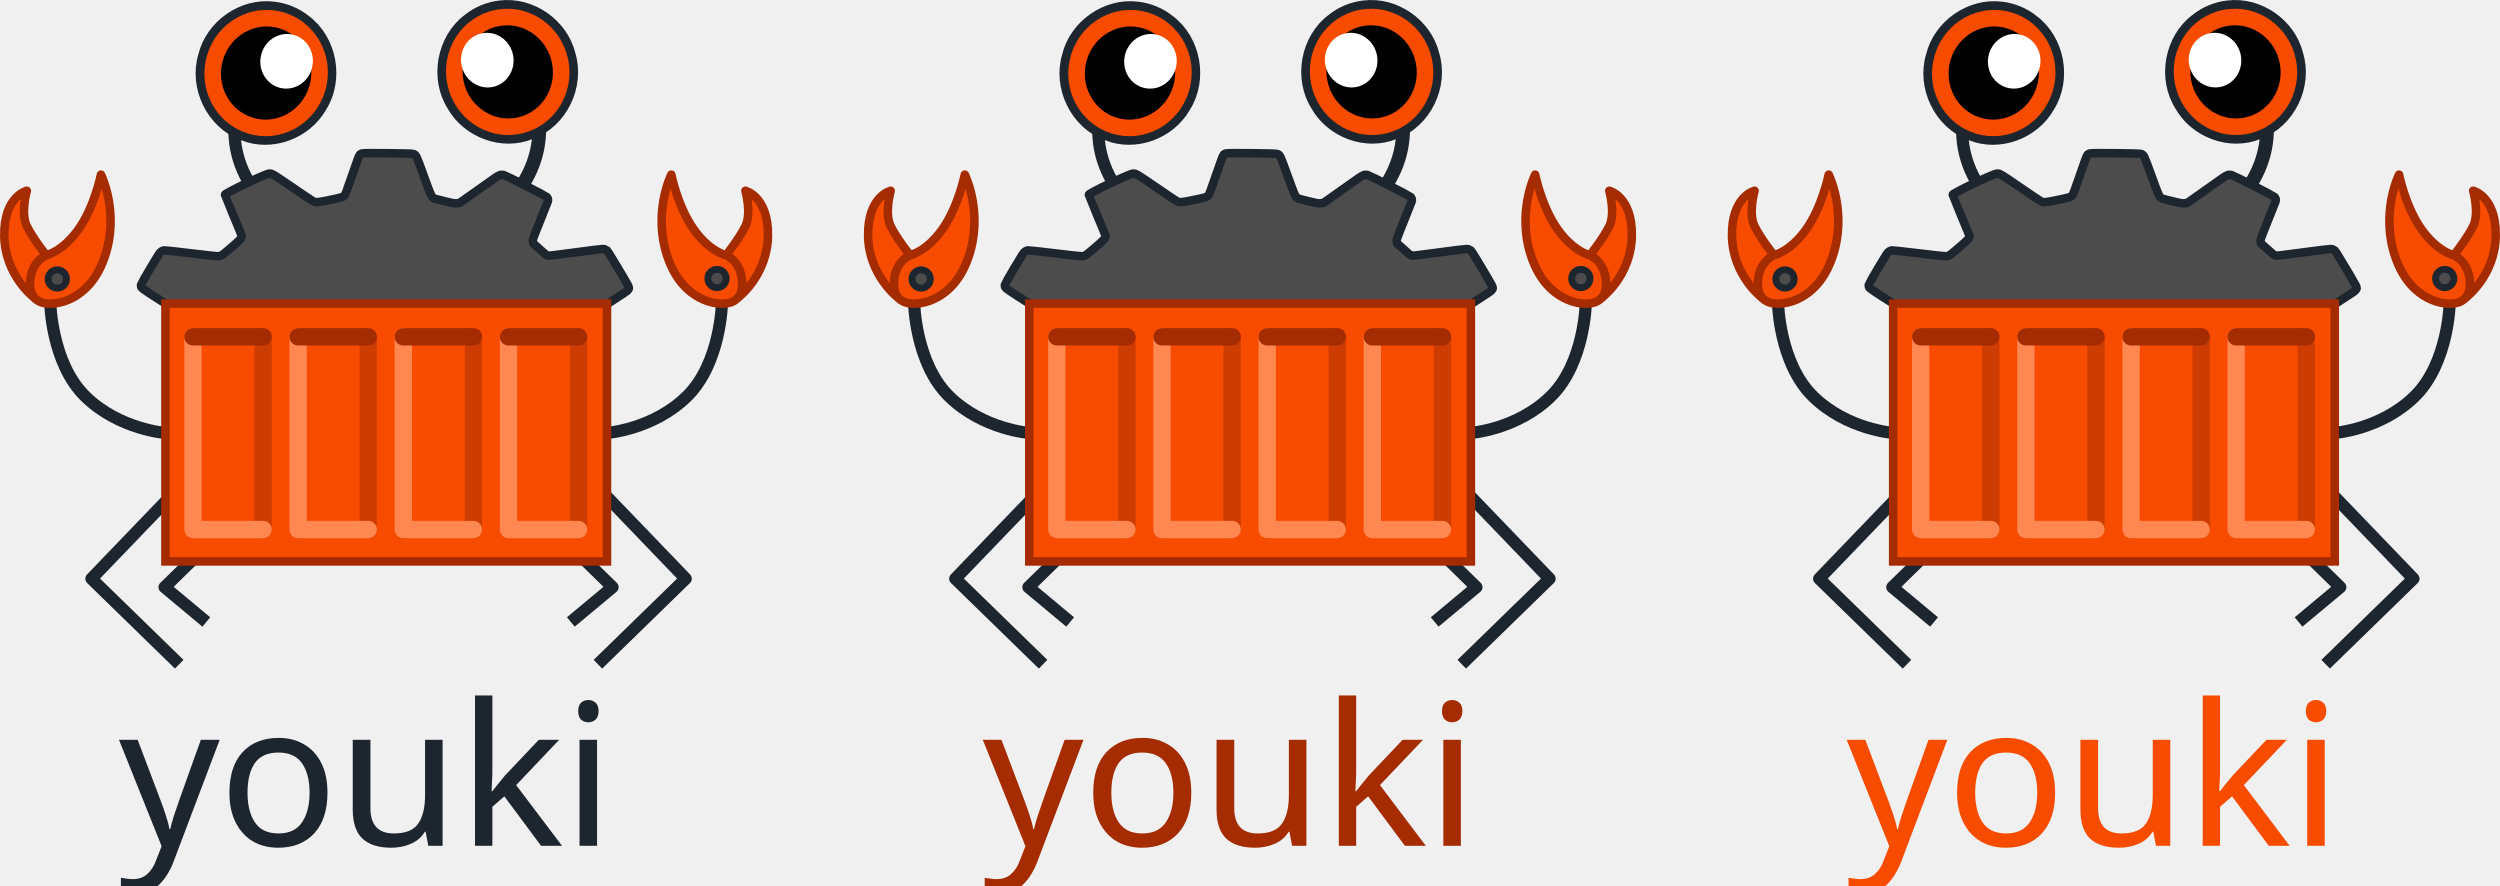
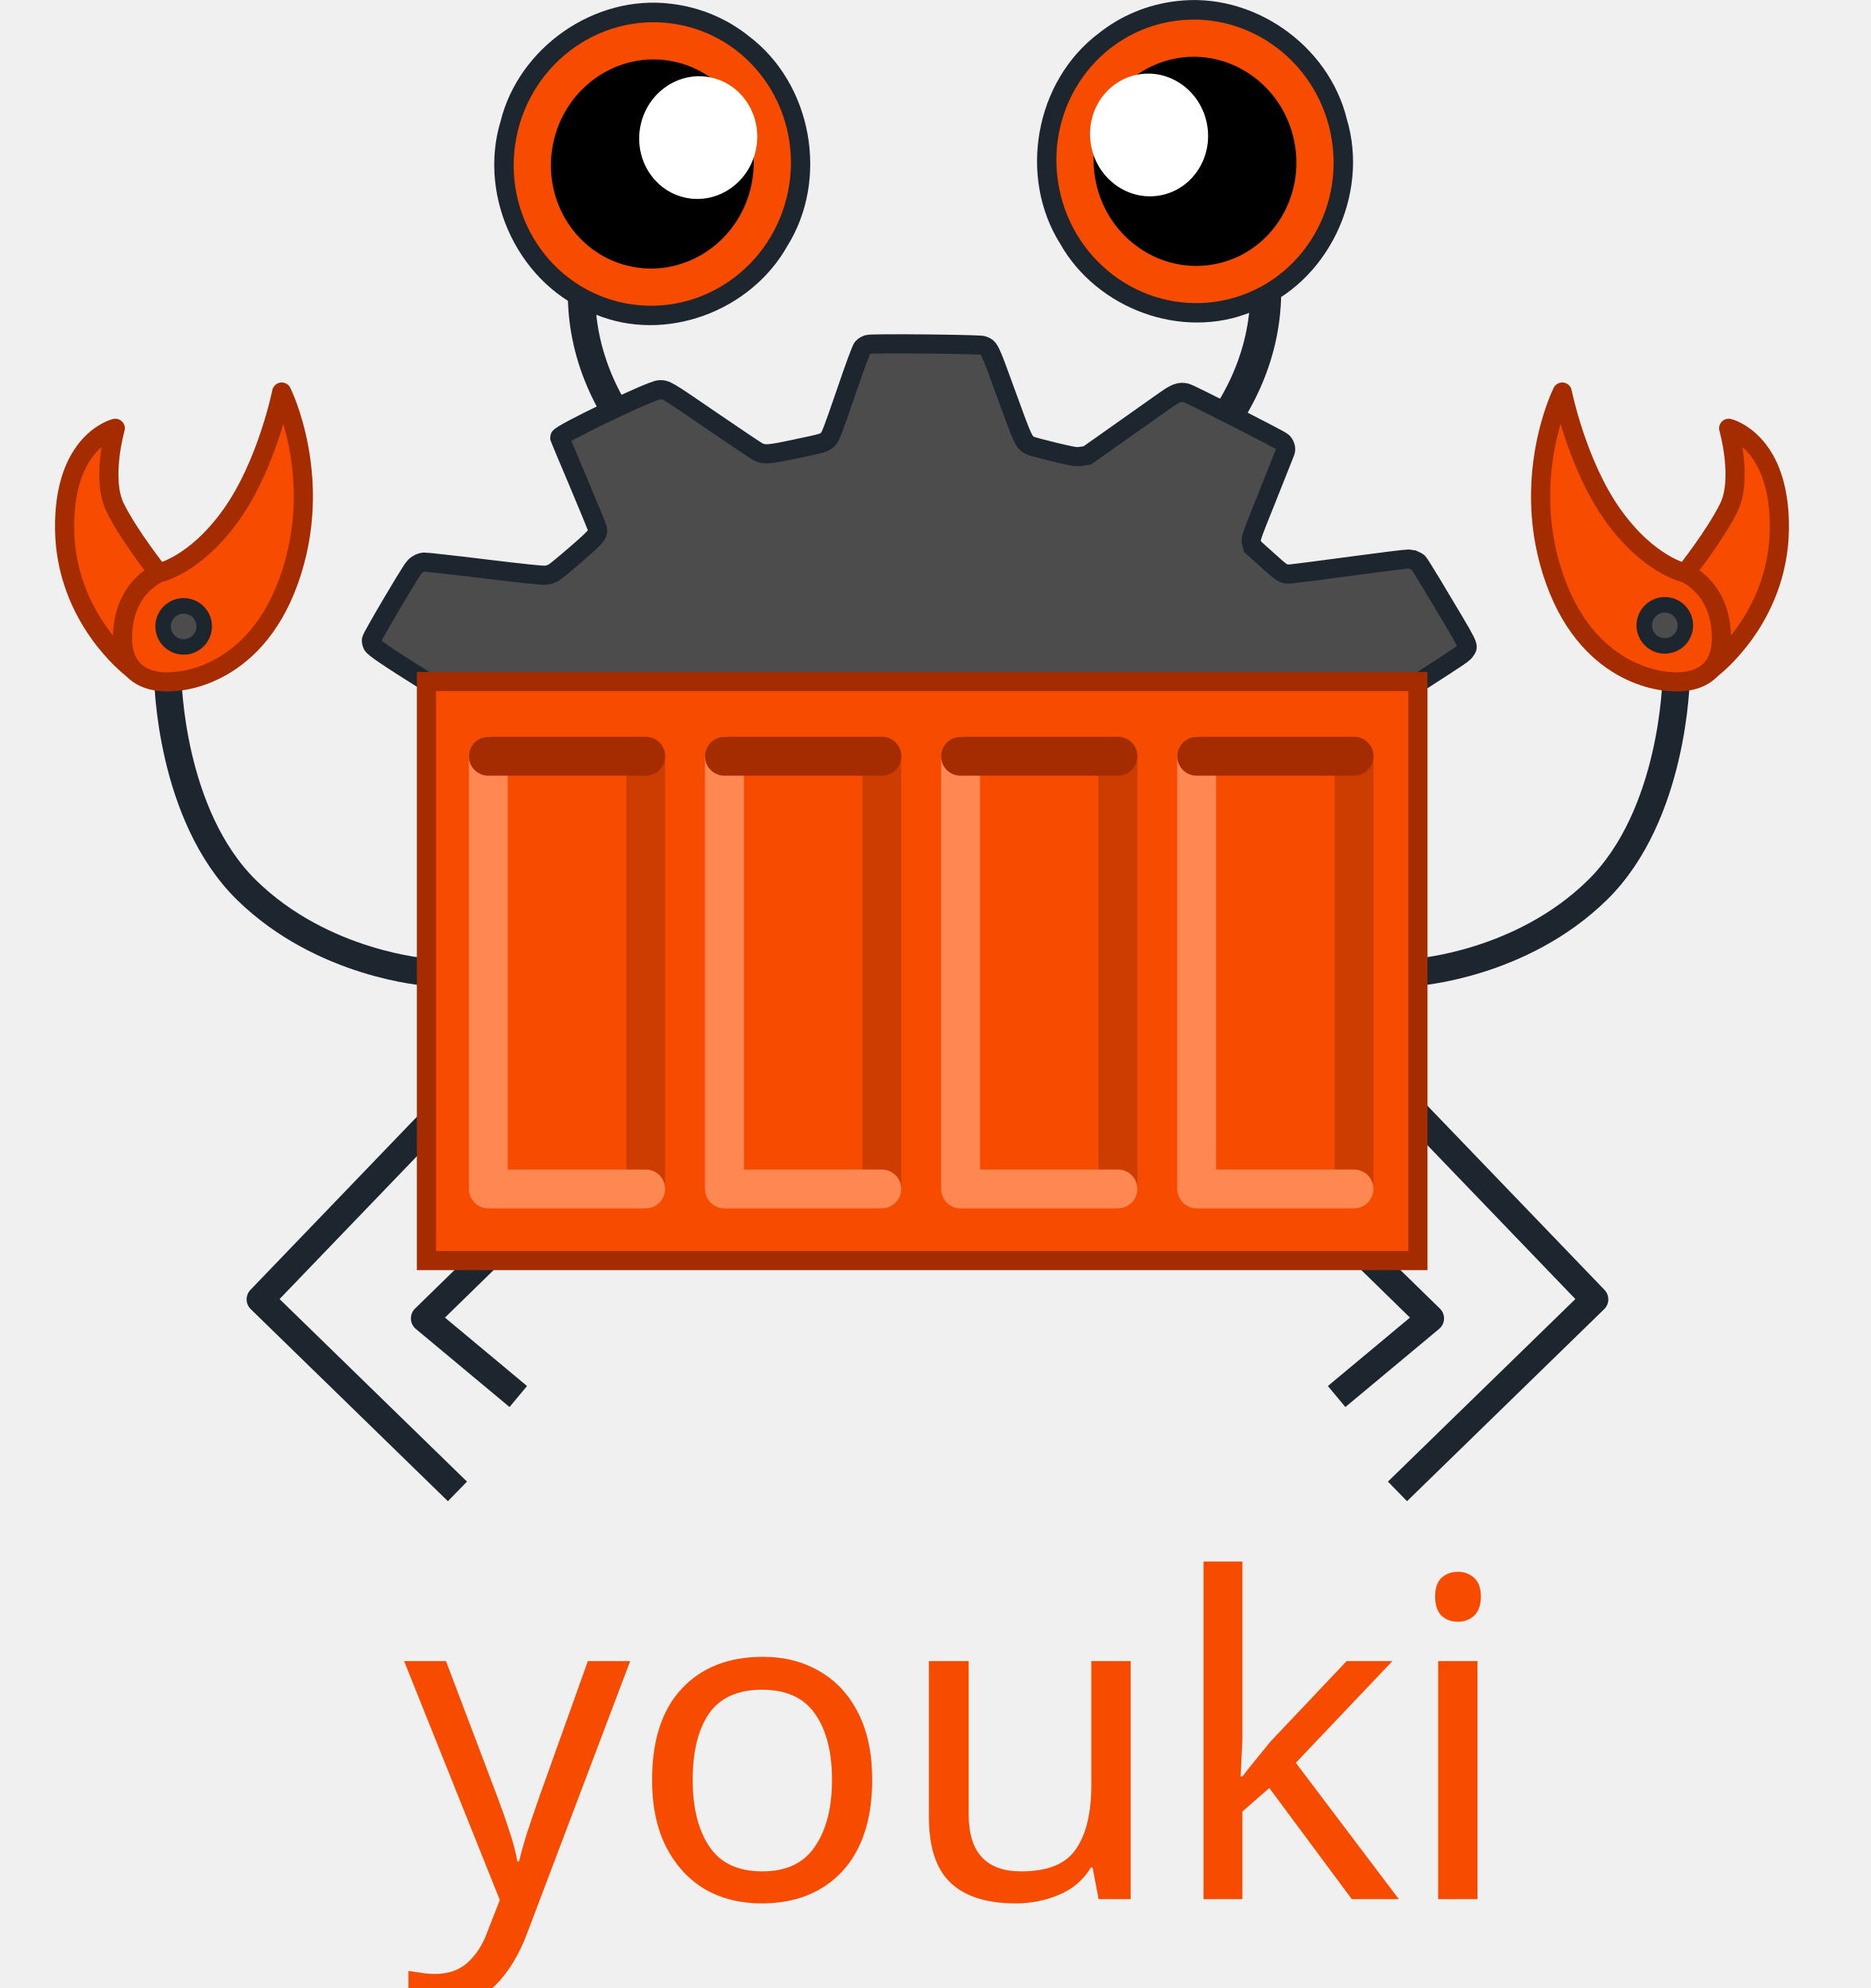
- <svg xmlns="http://www.w3.org/2000/svg" width="205.213mm" height="72.678mm" viewBox="0 0 205.213 72.678" version="1.1" id="svg25037" xml:space="preserve">
+ <svg xmlns="http://www.w3.org/2000/svg" width="68.404mm" height="72.678mm" viewBox="139.809 0 68.404 72.678" version="1.1" id="svg25037" xml:space="preserve">
  <defs id="defs25034" />
  <g id="layer1" transform="translate(-917.0887,-257.1916)">
    <text xml:space="preserve" style="font-weight:500;font-size:16.235px;line-height:1.25;font-family:'Red Hat Display';-inkscape-font-specification:'Red Hat Display Medium';letter-spacing:-0.091px;fill:#f74c00;fill-opacity:1;stroke-width:1.522" x="1068.658" y="326.623" id="text10509">
-       <tspan id="tspan10507" style="font-style:normal;font-variant:normal;font-weight:500;font-stretch:normal;font-family:Montserrat;-inkscape-font-specification:'Montserrat Medium';fill:#f74c00;fill-opacity:1;stroke-width:1.522" x="1068.658" y="326.623">youki</tspan>
+       <tspan id="tspan10507" style="font-style:normal;font-variant:normal;font-weight:500;font-stretch:normal;font-family:Montserrat;-inkscape-font-specification:'Montserrat Medium';fill:#f74c00;fill-opacity:1;stroke-width:1.522" x="1071.658" y="326.623">youki</tspan>
    </text>
    <path style="fill:none;stroke:#1d252e;stroke-width:1;stroke-linecap:square;stroke-linejoin:round;stroke-dasharray:none;stroke-opacity:1" d="m 1072.793,298.06 -6.379,6.634 6.85,6.672" id="path10511" />
    <path style="fill:none;stroke:#1d252e;stroke-width:1.129;stroke-linecap:butt;stroke-linejoin:miter;stroke-dasharray:none;stroke-opacity:1" d="m 1102.056,263.668 c 0,0 2.872,4.374 -0.587,9.189" id="path10513" />
    <path style="fill:none;stroke:#1d252e;stroke-width:1;stroke-linecap:butt;stroke-linejoin:miter;stroke-dasharray:none;stroke-opacity:1" d="m 1079.277,263.764 c 0,0 -2.872,4.374 0.587,9.189" id="path10515" />
    <path d="m 1108.605,277.676 c -0.053,-0.019 -0.153,-0.043 -0.223,-0.046 -0.07,-0.003 -1.006,0.113 -2.083,0.258 -1.075,0.144 -2.045,0.271 -2.158,0.28 -0.327,0.026 -0.316,0.032 -0.913,-0.508 l -0.532,-0.476 -0.041,-0.147 c -0.041,-0.147 -0.032,-0.171 0.579,-1.69 0.339,-0.849 0.633,-1.584 0.651,-1.637 0.042,-0.119 0,-0.26 -0.103,-0.364 -0.088,-0.086 -3.371,-1.756 -3.521,-1.791 -0.225,-0.052 -0.374,-4.9e-4 -0.731,0.25 -0.721,0.511 -2.175,1.538 -2.51,1.773 l -0.373,0.263 -0.208,0.031 c -0.2,0.03 -0.244,0.024 -0.997,-0.154 -0.433,-0.104 -0.833,-0.211 -0.887,-0.24 -0.23,-0.126 -0.242,-0.151 -0.861,-1.855 -0.635,-1.749 -0.614,-1.7 -0.864,-1.801 -0.124,-0.048 -4.042,-0.085 -4.197,-0.04 -0.091,0.029 -0.141,0.059 -0.2,0.121 -0.049,0.055 -0.27,0.653 -0.616,1.667 -0.471,1.373 -0.558,1.596 -0.649,1.684 -0.141,0.13 -0.141,0.13 -1.212,0.356 -0.955,0.204 -1.109,0.213 -1.341,0.101 -0.068,-0.033 -0.832,-0.544 -1.701,-1.139 -1.652,-1.133 -1.661,-1.138 -1.907,-1.132 -0.288,0.006 -3.666,1.624 -3.646,1.747 0,0.018 0.311,0.757 0.685,1.641 0.374,0.884 0.686,1.651 0.695,1.7 0.035,0.191 -0.046,0.289 -0.786,0.928 -0.376,0.327 -0.739,0.625 -0.809,0.668 -0.083,0.046 -0.187,0.084 -0.283,0.097 -0.106,0.015 -0.801,-0.056 -2.249,-0.233 -1.152,-0.141 -2.149,-0.25 -2.213,-0.247 -0.08,0.007 -0.161,0.036 -0.247,0.091 -0.121,0.071 -0.201,0.202 -0.894,1.361 -0.417,0.706 -0.769,1.327 -0.78,1.382 -0.011,0.051 0.01,0.142 0.037,0.197 0.052,0.095 0.452,0.382 1.975,1.335 1.718,1.074 1.493,0.911 1.554,1.11 0.563,1.536 32.313,0.213 32.963,0.138 0.076,-0.13 0.046,-0.108 1.853,-1.274 1.494,-0.963 1.546,-0.998 1.616,-1.111 0.119,-0.191 0.211,-0.011 -1.236,-2.428 -0.247,-0.406 -0.466,-0.761 -0.491,-0.785 -0.027,-0.022 -0.089,-0.059 -0.142,-0.082 z" id="path10517" style="fill:#4c4c4c;fill-opacity:1;stroke:#1d252e;stroke-width:0.7;stroke-dasharray:none;stroke-opacity:1" />
    <path style="fill:none;stroke:#1d252e;stroke-width:1;stroke-linecap:square;stroke-linejoin:round;stroke-dasharray:none;stroke-opacity:1" d="m 1075.508,302.374 -3.088,3.016 3.042,2.536" id="path10519" />
    <path style="fill:none;stroke:#1d252e;stroke-width:1;stroke-linecap:butt;stroke-linejoin:miter;stroke-dasharray:none;stroke-opacity:1" d="m 1063.037,282.038 c 0,0 0.077,4.952 2.876,7.694 2.799,2.743 6.62,3.002 6.62,3.002" id="path10521" />
    <path style="fill:none;stroke:#1d252e;stroke-width:1;stroke-linecap:butt;stroke-linejoin:miter;stroke-dasharray:none;stroke-opacity:1" d="m 1118.174,282.038 c 0,0 -0.077,4.952 -2.876,7.694 -2.799,2.743 -6.62,3.002 -6.62,3.002" id="path10523" />
    <path style="fill:none;stroke:#1d252e;stroke-width:1;stroke-linecap:square;stroke-linejoin:round;stroke-dasharray:none;stroke-opacity:1" d="m 1108.819,298.06 6.379,6.634 -6.85,6.672" id="path10525" />
    <path style="fill:none;stroke:#1d252e;stroke-width:1;stroke-linecap:square;stroke-linejoin:round;stroke-dasharray:none;stroke-opacity:1" d="m 1106.104,302.374 3.088,3.016 -3.042,2.536" id="path10527" />
    <path style="fill:#f74c00;fill-opacity:1;stroke:#a52b00;stroke-width:0.7;stroke-linecap:butt;stroke-linejoin:miter;stroke-dasharray:none;stroke-opacity:1" d="m 1072.489,282.109 h 36.248 v 21.167 h -36.248 z" id="path10529" />
    <path id="path10531" style="fill:#000000;fill-opacity:1;stroke:#1d252e;stroke-width:1.303;stroke-linecap:square;stroke-linejoin:miter;stroke-miterlimit:4;stroke-dasharray:none;stroke-dashoffset:0;stroke-opacity:1" d="m 1081.357,257.977 c -2.465,-0.313 -4.95,1.424 -5.533,3.834 -0.753,2.472 0.628,5.38 3.076,6.266 2.253,0.944 5.03,-0.1 6.214,-2.21 1.377,-2.174 0.817,-5.304 -1.248,-6.847 -0.715,-0.576 -1.597,-0.938 -2.509,-1.043 z" />
    <ellipse style="fill:#000000;fill-opacity:1;stroke:#f74c00;stroke-width:1.36;stroke-linecap:square;stroke-linejoin:miter;stroke-miterlimit:4;stroke-dasharray:none;stroke-dashoffset:0;stroke-opacity:1" id="ellipse10533" cx="-1111.162" cy="50.983" rx="4.383" ry="4.507" transform="matrix(-0.9814288,-0.1918269,-0.1918269,0.9814288,0,0)" />
    <ellipse ry="2.246" rx="2.155" cy="49.714" cx="-1112.624" id="ellipse10535" style="fill:#ffffff;fill-opacity:1;stroke:none;stroke-width:1.36;stroke-linecap:square;stroke-linejoin:miter;stroke-miterlimit:4;stroke-dasharray:none;stroke-dashoffset:0;stroke-opacity:1" transform="matrix(-0.9814288,-0.1918269,-0.1918269,0.9814288,0,0)" />
    <path id="path10537" style="fill:#000000;fill-opacity:1;stroke:#1d252e;stroke-width:1.303;stroke-linecap:square;stroke-linejoin:miter;stroke-miterlimit:4;stroke-dasharray:none;stroke-dashoffset:0;stroke-opacity:1" d="m 1099.976,257.881 c 2.465,-0.313 4.95,1.424 5.533,3.834 0.753,2.472 -0.628,5.38 -3.076,6.266 -2.253,0.944 -5.03,-0.1 -6.214,-2.21 -1.377,-2.174 -0.817,-5.304 1.248,-6.847 0.715,-0.576 1.597,-0.938 2.509,-1.043 z" />
    <ellipse style="fill:#000000;fill-opacity:1;stroke:#f74c00;stroke-width:1.36;stroke-linecap:square;stroke-linejoin:miter;stroke-miterlimit:4;stroke-dasharray:none;stroke-dashoffset:0;stroke-opacity:1" id="ellipse10539" cx="1029.68" cy="469.327" rx="4.383" ry="4.507" transform="rotate(-11.05942)" />
    <ellipse ry="2.246" rx="2.155" cy="468.058" cx="1028.217" id="ellipse10541" style="fill:#ffffff;fill-opacity:1;stroke:none;stroke-width:1.36;stroke-linecap:square;stroke-linejoin:miter;stroke-miterlimit:4;stroke-dasharray:none;stroke-dashoffset:0;stroke-opacity:1" transform="rotate(-11.05942)" />
    <path style="fill:#f74c00;fill-opacity:1;stroke:#a52b00;stroke-width:0.7;stroke-linecap:round;stroke-linejoin:round;stroke-dasharray:none;stroke-opacity:1" d="m 1061.706,281.616 c 0,0 -2.397,-1.81 -2.446,-5.063 -0.049,-3.253 1.852,-3.704 1.852,-3.704 0,0 -0.529,1.852 0,2.91 0.529,1.058 1.587,2.381 1.587,2.381" id="path10553" />
    <path style="fill:#f74c00;fill-opacity:1;stroke:#a52b00;stroke-width:0.7;stroke-linecap:round;stroke-linejoin:round;stroke-dasharray:none;stroke-opacity:1" d="m 1062.7,278.14 c 0,0 -1.323,0.529 -1.323,2.381 0,1.852 1.852,1.587 1.852,1.587 0,0 2.91,0 4.233,-3.704 1.323,-3.704 -0.265,-6.879 -0.265,-6.879 0,0 -0.529,2.646 -1.852,4.498 -1.323,1.852 -2.646,2.117 -2.646,2.117 z" id="path10555" />
    <circle style="fill:#4c4c4c;fill-opacity:1;stroke:#1d252e;stroke-width:0.567;stroke-linecap:round;stroke-linejoin:round;stroke-dasharray:none;stroke-opacity:1;stop-color:#000000" id="circle10557" cx="1063.612" cy="280.091" r="0.751" />
    <path style="fill:#f74c00;fill-opacity:1;stroke:#a52b00;stroke-width:0.7;stroke-linecap:round;stroke-linejoin:round;stroke-dasharray:none;stroke-opacity:1" d="m 1119.505,281.616 c 0,0 2.397,-1.81 2.446,-5.063 0.049,-3.253 -1.852,-3.704 -1.852,-3.704 0,0 0.529,1.852 0,2.91 -0.529,1.058 -1.587,2.381 -1.587,2.381" id="path10559" />
    <path style="fill:#f74c00;fill-opacity:1;stroke:#a52b00;stroke-width:0.7;stroke-linecap:round;stroke-linejoin:round;stroke-dasharray:none;stroke-opacity:1" d="m 1118.511,278.14 c 0,0 1.323,0.529 1.323,2.381 0,1.852 -1.852,1.587 -1.852,1.587 0,0 -2.91,0 -4.233,-3.704 -1.323,-3.704 0.265,-6.879 0.265,-6.879 0,0 0.529,2.646 1.852,4.498 1.323,1.852 2.646,2.117 2.646,2.117 z" id="path10561" />
    <circle style="fill:#4c4c4c;fill-opacity:1;stroke:#1d252e;stroke-width:0.567;stroke-linecap:round;stroke-linejoin:round;stroke-dasharray:none;stroke-opacity:1;stop-color:#000000" id="circle10563" cx="1117.764" cy="280.054" r="0.751" />
    <path style="fill:none;stroke:#cd3c00;stroke-width:1.421;stroke-linecap:round;stroke-linejoin:round;stroke-dasharray:none;stroke-opacity:1" d="m 1080.505,284.839 v 15.819" id="path11830" />
    <path style="fill:none;fill-opacity:1;stroke:#ff8751;stroke-width:1.421;stroke-linecap:round;stroke-linejoin:round;stroke-dasharray:none;stroke-opacity:1" d="m 1074.751,284.839 v 15.819 h 5.755" id="path10617" />
    <path style="fill:none;stroke:#a52b00;stroke-width:1.421;stroke-linecap:round;stroke-linejoin:round;stroke-dasharray:none;stroke-opacity:1" d="m 1080.505,284.839 h -5.755" id="path11828" />
    <path style="fill:none;stroke:#cd3c00;stroke-width:1.421;stroke-linecap:round;stroke-linejoin:round;stroke-dasharray:none;stroke-opacity:1" d="m 1089.138,284.839 v 15.819" id="path11884" />
    <path style="fill:none;fill-opacity:1;stroke:#ff8751;stroke-width:1.421;stroke-linecap:round;stroke-linejoin:round;stroke-dasharray:none;stroke-opacity:1" d="m 1083.383,284.839 v 15.819 h 5.755" id="path11886" />
    <path style="fill:none;stroke:#a52b00;stroke-width:1.421;stroke-linecap:round;stroke-linejoin:round;stroke-dasharray:none;stroke-opacity:1" d="m 1089.138,284.839 h -5.755" id="path11888" />
    <path style="fill:none;stroke:#cd3c00;stroke-width:1.421;stroke-linecap:round;stroke-linejoin:round;stroke-dasharray:none;stroke-opacity:1" d="m 1097.77,284.839 v 15.819" id="path11890" />
    <path style="fill:none;fill-opacity:1;stroke:#ff8751;stroke-width:1.421;stroke-linecap:round;stroke-linejoin:round;stroke-dasharray:none;stroke-opacity:1" d="m 1092.016,284.839 v 15.819 h 5.755" id="path11892" />
    <path style="fill:none;stroke:#a52b00;stroke-width:1.421;stroke-linecap:round;stroke-linejoin:round;stroke-dasharray:none;stroke-opacity:1" d="m 1097.77,284.839 h -5.755" id="path11894" />
    <path style="fill:none;stroke:#cd3c00;stroke-width:1.421;stroke-linecap:round;stroke-linejoin:round;stroke-dasharray:none;stroke-opacity:1" d="m 1106.403,284.839 v 15.819" id="path11896" />
    <path style="fill:none;fill-opacity:1;stroke:#ff8751;stroke-width:1.421;stroke-linecap:round;stroke-linejoin:round;stroke-dasharray:none;stroke-opacity:1" d="m 1100.648,284.839 v 15.819 h 5.755" id="path11898" />
    <path style="fill:none;stroke:#a52b00;stroke-width:1.421;stroke-linecap:round;stroke-linejoin:round;stroke-dasharray:none;stroke-opacity:1" d="m 1106.403,284.839 h -5.755" id="path11900" />
-     <text xml:space="preserve" style="font-weight:500;font-size:16.235px;line-height:1.25;font-family:'Red Hat Display';-inkscape-font-specification:'Red Hat Display Medium';letter-spacing:-0.091px;fill:#a52b00;fill-opacity:1;stroke-width:1.522" x="997.748" y="326.623" id="text6470">
-       <tspan id="tspan6468" style="font-style:normal;font-variant:normal;font-weight:500;font-stretch:normal;font-family:Montserrat;-inkscape-font-specification:'Montserrat Medium';fill:#a52b00;fill-opacity:1;stroke-width:1.522" x="997.748" y="326.623">youki</tspan>
-     </text>
-     <path style="fill:none;stroke:#1d252e;stroke-width:1;stroke-linecap:square;stroke-linejoin:round;stroke-dasharray:none;stroke-opacity:1" d="m 1001.881,298.06 -6.379,6.634 6.849,6.672" id="path6472" />
-     <path style="fill:none;stroke:#1d252e;stroke-width:1.129;stroke-linecap:butt;stroke-linejoin:miter;stroke-dasharray:none;stroke-opacity:1" d="m 1031.144,263.668 c 0,0 2.872,4.374 -0.587,9.189" id="path6474" />
-     <path style="fill:none;stroke:#1d252e;stroke-width:1;stroke-linecap:butt;stroke-linejoin:miter;stroke-dasharray:none;stroke-opacity:1" d="m 1008.364,263.764 c 0,0 -2.872,4.374 0.587,9.189" id="path6476" />
-     <path d="m 1037.693,277.676 c -0.053,-0.019 -0.153,-0.043 -0.223,-0.046 -0.07,-0.003 -1.006,0.113 -2.083,0.258 -1.075,0.144 -2.045,0.271 -2.158,0.28 -0.327,0.026 -0.316,0.032 -0.913,-0.508 l -0.532,-0.476 -0.041,-0.147 c -0.041,-0.147 -0.032,-0.171 0.579,-1.69 0.339,-0.849 0.633,-1.584 0.651,-1.637 0.042,-0.119 0,-0.26 -0.103,-0.364 -0.088,-0.086 -3.371,-1.756 -3.521,-1.791 -0.225,-0.052 -0.374,-4.9e-4 -0.731,0.25 -0.721,0.511 -2.175,1.538 -2.51,1.773 l -0.373,0.263 -0.208,0.031 c -0.2,0.03 -0.244,0.024 -0.997,-0.154 -0.433,-0.104 -0.833,-0.211 -0.887,-0.24 -0.23,-0.126 -0.242,-0.151 -0.861,-1.855 -0.635,-1.749 -0.614,-1.7 -0.864,-1.801 -0.124,-0.048 -4.042,-0.085 -4.197,-0.04 -0.091,0.029 -0.141,0.059 -0.2,0.121 -0.049,0.055 -0.27,0.653 -0.616,1.667 -0.471,1.373 -0.558,1.596 -0.649,1.684 -0.141,0.13 -0.141,0.13 -1.212,0.356 -0.955,0.204 -1.109,0.213 -1.341,0.101 -0.068,-0.033 -0.832,-0.544 -1.701,-1.139 -1.652,-1.133 -1.661,-1.138 -1.907,-1.132 -0.288,0.006 -3.666,1.624 -3.646,1.747 0,0.018 0.311,0.757 0.685,1.641 0.374,0.884 0.686,1.651 0.695,1.7 0.035,0.191 -0.046,0.289 -0.786,0.928 -0.376,0.327 -0.739,0.625 -0.809,0.668 -0.083,0.046 -0.187,0.084 -0.283,0.097 -0.106,0.015 -0.801,-0.056 -2.249,-0.233 -1.152,-0.141 -2.149,-0.25 -2.213,-0.247 -0.08,0.007 -0.161,0.036 -0.247,0.091 -0.121,0.071 -0.201,0.202 -0.894,1.361 -0.417,0.706 -0.769,1.327 -0.78,1.382 -0.011,0.051 0.01,0.142 0.037,0.197 0.052,0.095 0.452,0.382 1.975,1.335 1.718,1.074 1.493,0.911 1.554,1.11 0.563,1.536 32.313,0.213 32.963,0.138 0.076,-0.13 0.046,-0.108 1.853,-1.274 1.494,-0.963 1.546,-0.998 1.616,-1.111 0.119,-0.191 0.211,-0.011 -1.236,-2.428 -0.247,-0.406 -0.466,-0.761 -0.491,-0.785 -0.027,-0.022 -0.089,-0.059 -0.142,-0.082 z" id="path6478" style="fill:#4c4c4c;fill-opacity:1;stroke:#1d252e;stroke-width:0.7;stroke-dasharray:none;stroke-opacity:1" />
-     <path style="fill:none;stroke:#1d252e;stroke-width:1;stroke-linecap:square;stroke-linejoin:round;stroke-dasharray:none;stroke-opacity:1" d="m 1004.595,302.374 -3.088,3.016 3.042,2.536" id="path6480" />
-     <path style="fill:none;stroke:#1d252e;stroke-width:1;stroke-linecap:butt;stroke-linejoin:miter;stroke-dasharray:none;stroke-opacity:1" d="m 992.125,282.038 c 0,0 0.077,4.952 2.876,7.694 2.799,2.743 6.62,3.002 6.62,3.002" id="path6482" />
-     <path style="fill:none;stroke:#1d252e;stroke-width:1;stroke-linecap:butt;stroke-linejoin:miter;stroke-dasharray:none;stroke-opacity:1" d="m 1047.261,282.038 c 0,0 -0.077,4.952 -2.876,7.694 -2.799,2.743 -6.62,3.002 -6.62,3.002" id="path6484" />
-     <path style="fill:none;stroke:#1d252e;stroke-width:1;stroke-linecap:square;stroke-linejoin:round;stroke-dasharray:none;stroke-opacity:1" d="m 1037.906,298.06 6.379,6.634 -6.85,6.672" id="path6486" />
-     <path style="fill:none;stroke:#1d252e;stroke-width:1;stroke-linecap:square;stroke-linejoin:round;stroke-dasharray:none;stroke-opacity:1" d="m 1035.192,302.374 3.088,3.016 -3.042,2.536" id="path6488" />
-     <path style="fill:#f74c00;fill-opacity:1;stroke:#a52b00;stroke-width:0.7;stroke-linecap:butt;stroke-linejoin:miter;stroke-dasharray:none;stroke-opacity:1" d="m 1001.577,282.109 h 36.248 v 21.167 h -36.248 z" id="path6490" />
-     <path id="path6492" style="fill:#000000;fill-opacity:1;stroke:#1d252e;stroke-width:1.303;stroke-linecap:square;stroke-linejoin:miter;stroke-miterlimit:4;stroke-dasharray:none;stroke-dashoffset:0;stroke-opacity:1" d="m 1010.445,257.977 c -2.465,-0.313 -4.95,1.424 -5.533,3.834 -0.753,2.472 0.628,5.38 3.076,6.266 2.253,0.944 5.03,-0.1 6.214,-2.21 1.377,-2.174 0.817,-5.304 -1.248,-6.847 -0.715,-0.576 -1.597,-0.938 -2.509,-1.043 z" />
-     <ellipse style="fill:#000000;fill-opacity:1;stroke:#f74c00;stroke-width:1.36;stroke-linecap:square;stroke-linejoin:miter;stroke-miterlimit:4;stroke-dasharray:none;stroke-dashoffset:0;stroke-opacity:1" id="ellipse6494" cx="-1041.577" cy="64.585" rx="4.383" ry="4.507" transform="matrix(-0.9814288,-0.1918269,-0.1918269,0.9814288,0,0)" />
-     <ellipse ry="2.246" rx="2.155" cy="63.317" cx="-1043.04" id="ellipse6496" style="fill:#ffffff;fill-opacity:1;stroke:none;stroke-width:1.36;stroke-linecap:square;stroke-linejoin:miter;stroke-miterlimit:4;stroke-dasharray:none;stroke-dashoffset:0;stroke-opacity:1" transform="matrix(-0.9814288,-0.1918269,-0.1918269,0.9814288,0,0)" />
-     <path id="path6498" style="fill:#000000;fill-opacity:1;stroke:#1d252e;stroke-width:1.303;stroke-linecap:square;stroke-linejoin:miter;stroke-miterlimit:4;stroke-dasharray:none;stroke-dashoffset:0;stroke-opacity:1" d="m 1029.063,257.881 c 2.465,-0.313 4.95,1.424 5.533,3.834 0.753,2.472 -0.628,5.38 -3.076,6.266 -2.253,0.944 -5.03,-0.1 -6.214,-2.21 -1.377,-2.174 -0.817,-5.304 1.248,-6.847 0.715,-0.576 1.597,-0.938 2.509,-1.043 z" />
-     <ellipse style="fill:#000000;fill-opacity:1;stroke:#f74c00;stroke-width:1.36;stroke-linecap:square;stroke-linejoin:miter;stroke-miterlimit:4;stroke-dasharray:none;stroke-dashoffset:0;stroke-opacity:1" id="ellipse6500" cx="960.087" cy="455.725" rx="4.383" ry="4.507" transform="rotate(-11.05942)" />
-     <ellipse ry="2.246" rx="2.155" cy="454.457" cx="958.624" id="ellipse6502" style="fill:#ffffff;fill-opacity:1;stroke:none;stroke-width:1.36;stroke-linecap:square;stroke-linejoin:miter;stroke-miterlimit:4;stroke-dasharray:none;stroke-dashoffset:0;stroke-opacity:1" transform="rotate(-11.05942)" />
-     <path style="fill:#f74c00;fill-opacity:1;stroke:#a52b00;stroke-width:0.7;stroke-linecap:round;stroke-linejoin:round;stroke-dasharray:none;stroke-opacity:1" d="m 990.794,281.616 c 0,0 -2.397,-1.81 -2.446,-5.063 -0.049,-3.253 1.852,-3.704 1.852,-3.704 0,0 -0.529,1.852 0,2.91 0.529,1.058 1.587,2.381 1.587,2.381" id="path6504" />
-     <path style="fill:#f74c00;fill-opacity:1;stroke:#a52b00;stroke-width:0.7;stroke-linecap:round;stroke-linejoin:round;stroke-dasharray:none;stroke-opacity:1" d="m 991.788,278.14 c 0,0 -1.323,0.529 -1.323,2.381 0,1.852 1.852,1.587 1.852,1.587 0,0 2.91,0 4.233,-3.704 1.323,-3.704 -0.265,-6.879 -0.265,-6.879 0,0 -0.529,2.646 -1.852,4.498 -1.323,1.852 -2.646,2.117 -2.646,2.117 z" id="path6506" />
-     <circle style="fill:#4c4c4c;fill-opacity:1;stroke:#1d252e;stroke-width:0.567;stroke-linecap:round;stroke-linejoin:round;stroke-dasharray:none;stroke-opacity:1;stop-color:#000000" id="circle6508" cx="992.702" cy="280.091" r="0.751" />
-     <path style="fill:#f74c00;fill-opacity:1;stroke:#a52b00;stroke-width:0.7;stroke-linecap:round;stroke-linejoin:round;stroke-dasharray:none;stroke-opacity:1" d="m 1048.592,281.616 c 0,0 2.397,-1.81 2.446,-5.063 0.049,-3.253 -1.852,-3.704 -1.852,-3.704 0,0 0.529,1.852 0,2.91 -0.529,1.058 -1.587,2.381 -1.587,2.381" id="path6510" />
-     <path style="fill:#f74c00;fill-opacity:1;stroke:#a52b00;stroke-width:0.7;stroke-linecap:round;stroke-linejoin:round;stroke-dasharray:none;stroke-opacity:1" d="m 1047.599,278.14 c 0,0 1.323,0.529 1.323,2.381 0,1.852 -1.852,1.587 -1.852,1.587 0,0 -2.91,0 -4.233,-3.704 -1.323,-3.704 0.265,-6.879 0.265,-6.879 0,0 0.529,2.646 1.852,4.498 1.323,1.852 2.646,2.117 2.646,2.117 z" id="path6512" />
-     <circle style="fill:#4c4c4c;fill-opacity:1;stroke:#1d252e;stroke-width:0.567;stroke-linecap:round;stroke-linejoin:round;stroke-dasharray:none;stroke-opacity:1;stop-color:#000000" id="circle6514" cx="1046.854" cy="280.054" r="0.751" />
-     <path style="fill:none;stroke:#cd3c00;stroke-width:1.421;stroke-linecap:round;stroke-linejoin:round;stroke-dasharray:none;stroke-opacity:1" d="m 1009.593,284.839 v 15.819" id="path6516" />
-     <path style="fill:none;fill-opacity:1;stroke:#ff8751;stroke-width:1.421;stroke-linecap:round;stroke-linejoin:round;stroke-dasharray:none;stroke-opacity:1" d="m 1003.838,284.839 v 15.819 h 5.755" id="path6518" />
-     <path style="fill:none;stroke:#a52b00;stroke-width:1.421;stroke-linecap:round;stroke-linejoin:round;stroke-dasharray:none;stroke-opacity:1" d="m 1009.593,284.839 h -5.755" id="path6520" />
-     <path style="fill:none;stroke:#cd3c00;stroke-width:1.421;stroke-linecap:round;stroke-linejoin:round;stroke-dasharray:none;stroke-opacity:1" d="m 1018.226,284.839 v 15.819" id="path6522" />
-     <path style="fill:none;fill-opacity:1;stroke:#ff8751;stroke-width:1.421;stroke-linecap:round;stroke-linejoin:round;stroke-dasharray:none;stroke-opacity:1" d="m 1012.471,284.839 v 15.819 h 5.755" id="path6524" />
-     <path style="fill:none;stroke:#a52b00;stroke-width:1.421;stroke-linecap:round;stroke-linejoin:round;stroke-dasharray:none;stroke-opacity:1" d="m 1018.226,284.839 h -5.755" id="path6526" />
-     <path style="fill:none;stroke:#cd3c00;stroke-width:1.421;stroke-linecap:round;stroke-linejoin:round;stroke-dasharray:none;stroke-opacity:1" d="m 1026.858,284.839 v 15.819" id="path6528" />
-     <path style="fill:none;fill-opacity:1;stroke:#ff8751;stroke-width:1.421;stroke-linecap:round;stroke-linejoin:round;stroke-dasharray:none;stroke-opacity:1" d="m 1021.103,284.839 v 15.819 h 5.755" id="path6530" />
-     <path style="fill:none;stroke:#a52b00;stroke-width:1.421;stroke-linecap:round;stroke-linejoin:round;stroke-dasharray:none;stroke-opacity:1" d="m 1026.858,284.839 h -5.755" id="path6532" />
-     <path style="fill:none;stroke:#cd3c00;stroke-width:1.421;stroke-linecap:round;stroke-linejoin:round;stroke-dasharray:none;stroke-opacity:1" d="m 1035.491,284.839 v 15.819" id="path6534" />
-     <path style="fill:none;fill-opacity:1;stroke:#ff8751;stroke-width:1.421;stroke-linecap:round;stroke-linejoin:round;stroke-dasharray:none;stroke-opacity:1" d="m 1029.736,284.839 v 15.819 h 5.755" id="path6536" />
-     <path style="fill:none;stroke:#a52b00;stroke-width:1.421;stroke-linecap:round;stroke-linejoin:round;stroke-dasharray:none;stroke-opacity:1" d="m 1035.491,284.839 h -5.755" id="path6538" />
-     <text xml:space="preserve" style="font-weight:500;font-size:16.235px;line-height:1.25;font-family:'Red Hat Display';-inkscape-font-specification:'Red Hat Display Medium';letter-spacing:-0.091px;fill:#1d252e;fill-opacity:1;stroke-width:1.522" x="926.839" y="326.623" id="text6542">
-       <tspan id="tspan6540" style="font-style:normal;font-variant:normal;font-weight:500;font-stretch:normal;font-family:Montserrat;-inkscape-font-specification:'Montserrat Medium';fill:#1d252e;fill-opacity:1;stroke-width:1.522" x="926.839" y="326.623">youki</tspan>
-     </text>
-     <path style="fill:none;stroke:#1d252e;stroke-width:1;stroke-linecap:square;stroke-linejoin:round;stroke-dasharray:none;stroke-opacity:1" d="m 930.972,298.06 -6.379,6.634 6.849,6.672" id="path6544" />
-     <path style="fill:none;stroke:#1d252e;stroke-width:1.129;stroke-linecap:butt;stroke-linejoin:miter;stroke-dasharray:none;stroke-opacity:1" d="m 960.234,263.668 c 0,0 2.872,4.374 -0.587,9.189" id="path6546" />
-     <path style="fill:none;stroke:#1d252e;stroke-width:1;stroke-linecap:butt;stroke-linejoin:miter;stroke-dasharray:none;stroke-opacity:1" d="m 937.455,263.764 c 0,0 -2.872,4.374 0.587,9.189" id="path6548" />
-     <path d="m 966.783,277.676 c -0.053,-0.019 -0.153,-0.043 -0.223,-0.046 -0.07,-0.003 -1.006,0.113 -2.083,0.258 -1.075,0.144 -2.045,0.271 -2.158,0.28 -0.327,0.026 -0.316,0.032 -0.913,-0.508 l -0.532,-0.476 -0.041,-0.147 c -0.041,-0.147 -0.032,-0.171 0.579,-1.69 0.339,-0.849 0.633,-1.584 0.651,-1.637 0.042,-0.119 0,-0.26 -0.103,-0.364 -0.088,-0.086 -3.371,-1.756 -3.521,-1.791 -0.225,-0.052 -0.374,-4.9e-4 -0.731,0.25 -0.721,0.511 -2.175,1.538 -2.51,1.773 l -0.373,0.263 -0.208,0.031 c -0.2,0.03 -0.244,0.024 -0.997,-0.154 -0.433,-0.104 -0.833,-0.211 -0.887,-0.24 -0.23,-0.126 -0.242,-0.151 -0.861,-1.855 -0.635,-1.749 -0.614,-1.7 -0.864,-1.801 -0.124,-0.048 -4.042,-0.085 -4.197,-0.04 -0.091,0.029 -0.141,0.059 -0.2,0.121 -0.049,0.055 -0.27,0.653 -0.616,1.667 -0.471,1.373 -0.558,1.596 -0.649,1.684 -0.141,0.13 -0.141,0.13 -1.212,0.356 -0.955,0.204 -1.109,0.213 -1.341,0.101 -0.068,-0.033 -0.832,-0.544 -1.701,-1.139 -1.652,-1.133 -1.661,-1.138 -1.907,-1.132 -0.288,0.006 -3.666,1.624 -3.645,1.747 0,0.018 0.311,0.757 0.685,1.641 0.374,0.884 0.686,1.651 0.695,1.7 0.035,0.191 -0.046,0.289 -0.786,0.928 -0.376,0.327 -0.739,0.625 -0.809,0.668 -0.083,0.046 -0.187,0.084 -0.283,0.097 -0.106,0.015 -0.801,-0.056 -2.249,-0.233 -1.152,-0.141 -2.149,-0.25 -2.213,-0.247 -0.08,0.007 -0.161,0.036 -0.247,0.091 -0.121,0.071 -0.201,0.202 -0.894,1.361 -0.417,0.706 -0.769,1.327 -0.78,1.382 -0.011,0.051 0.01,0.142 0.037,0.197 0.052,0.095 0.452,0.382 1.975,1.335 1.718,1.074 1.493,0.911 1.553,1.11 0.563,1.536 32.312,0.213 32.962,0.138 0.076,-0.13 0.046,-0.108 1.853,-1.274 1.494,-0.963 1.546,-0.998 1.616,-1.111 0.119,-0.191 0.211,-0.011 -1.236,-2.428 -0.247,-0.406 -0.466,-0.761 -0.491,-0.785 -0.027,-0.022 -0.089,-0.059 -0.142,-0.082 z" id="path6550" style="fill:#4c4c4c;fill-opacity:1;stroke:#1d252e;stroke-width:0.7;stroke-dasharray:none;stroke-opacity:1" />
-     <path style="fill:none;stroke:#1d252e;stroke-width:1;stroke-linecap:square;stroke-linejoin:round;stroke-dasharray:none;stroke-opacity:1" d="m 933.686,302.374 -3.088,3.016 3.042,2.536" id="path6552" />
-     <path style="fill:none;stroke:#1d252e;stroke-width:1;stroke-linecap:butt;stroke-linejoin:miter;stroke-dasharray:none;stroke-opacity:1" d="m 921.216,282.038 c 0,0 0.077,4.952 2.876,7.694 2.799,2.743 6.62,3.002 6.62,3.002" id="path6554" />
-     <path style="fill:none;stroke:#1d252e;stroke-width:1;stroke-linecap:butt;stroke-linejoin:miter;stroke-dasharray:none;stroke-opacity:1" d="m 976.351,282.038 c 0,0 -0.077,4.952 -2.876,7.694 -2.799,2.743 -6.62,3.002 -6.62,3.002" id="path6556" />
-     <path style="fill:none;stroke:#1d252e;stroke-width:1;stroke-linecap:square;stroke-linejoin:round;stroke-dasharray:none;stroke-opacity:1" d="m 966.996,298.06 6.379,6.634 -6.849,6.672" id="path6558" />
-     <path style="fill:none;stroke:#1d252e;stroke-width:1;stroke-linecap:square;stroke-linejoin:round;stroke-dasharray:none;stroke-opacity:1" d="m 964.282,302.374 3.088,3.016 -3.042,2.536" id="path6560" />
-     <path style="fill:#f74c00;fill-opacity:1;stroke:#a52b00;stroke-width:0.7;stroke-linecap:butt;stroke-linejoin:miter;stroke-dasharray:none;stroke-opacity:1" d="m 930.668,282.109 h 36.246 v 21.167 h -36.246 z" id="path6562" />
-     <path id="path6564" style="fill:#000000;fill-opacity:1;stroke:#1d252e;stroke-width:1.303;stroke-linecap:square;stroke-linejoin:miter;stroke-miterlimit:4;stroke-dasharray:none;stroke-dashoffset:0;stroke-opacity:1" d="m 939.536,257.977 c -2.465,-0.313 -4.95,1.424 -5.533,3.834 -0.753,2.472 0.628,5.38 3.076,6.266 2.253,0.944 5.03,-0.1 6.213,-2.21 1.377,-2.174 0.817,-5.304 -1.248,-6.847 -0.715,-0.576 -1.597,-0.938 -2.509,-1.043 z" />
-     <ellipse style="fill:#000000;fill-opacity:1;stroke:#f74c00;stroke-width:1.36;stroke-linecap:square;stroke-linejoin:miter;stroke-miterlimit:4;stroke-dasharray:none;stroke-dashoffset:0;stroke-opacity:1" id="ellipse6566" cx="-971.985" cy="78.187" rx="4.383" ry="4.507" transform="matrix(-0.9814288,-0.1918269,-0.1918269,0.9814288,0,0)" />
-     <ellipse ry="2.246" rx="2.155" cy="76.919" cx="-973.448" id="ellipse6568" style="fill:#ffffff;fill-opacity:1;stroke:none;stroke-width:1.36;stroke-linecap:square;stroke-linejoin:miter;stroke-miterlimit:4;stroke-dasharray:none;stroke-dashoffset:0;stroke-opacity:1" transform="matrix(-0.9814288,-0.1918269,-0.1918269,0.9814288,0,0)" />
-     <path id="path6570" style="fill:#000000;fill-opacity:1;stroke:#1d252e;stroke-width:1.303;stroke-linecap:square;stroke-linejoin:miter;stroke-miterlimit:4;stroke-dasharray:none;stroke-dashoffset:0;stroke-opacity:1" d="m 958.153,257.881 c 2.465,-0.313 4.95,1.424 5.533,3.834 0.753,2.472 -0.628,5.38 -3.076,6.266 -2.253,0.944 -5.03,-0.1 -6.213,-2.21 -1.377,-2.174 -0.817,-5.304 1.248,-6.847 0.715,-0.576 1.597,-0.938 2.509,-1.043 z" />
-     <ellipse style="fill:#000000;fill-opacity:1;stroke:#f74c00;stroke-width:1.36;stroke-linecap:square;stroke-linejoin:miter;stroke-miterlimit:4;stroke-dasharray:none;stroke-dashoffset:0;stroke-opacity:1" id="ellipse6572" cx="890.494" cy="442.124" rx="4.383" ry="4.507" transform="rotate(-11.05942)" />
-     <ellipse ry="2.246" rx="2.155" cy="440.856" cx="889.032" id="ellipse6574" style="fill:#ffffff;fill-opacity:1;stroke:none;stroke-width:1.36;stroke-linecap:square;stroke-linejoin:miter;stroke-miterlimit:4;stroke-dasharray:none;stroke-dashoffset:0;stroke-opacity:1" transform="rotate(-11.05942)" />
-     <path style="fill:#f74c00;fill-opacity:1;stroke:#a52b00;stroke-width:0.7;stroke-linecap:round;stroke-linejoin:round;stroke-dasharray:none;stroke-opacity:1" d="m 919.886,281.616 c 0,0 -2.397,-1.81 -2.446,-5.063 -0.049,-3.253 1.852,-3.704 1.852,-3.704 0,0 -0.529,1.852 0,2.91 0.529,1.058 1.587,2.381 1.587,2.381" id="path6576" />
-     <path style="fill:#f74c00;fill-opacity:1;stroke:#a52b00;stroke-width:0.7;stroke-linecap:round;stroke-linejoin:round;stroke-dasharray:none;stroke-opacity:1" d="m 920.879,278.14 c 0,0 -1.323,0.529 -1.323,2.381 0,1.852 1.852,1.587 1.852,1.587 0,0 2.91,0 4.233,-3.704 1.323,-3.704 -0.265,-6.879 -0.265,-6.879 0,0 -0.529,2.646 -1.852,4.498 -1.323,1.852 -2.646,2.117 -2.646,2.117 z" id="path6578" />
-     <circle style="fill:#4c4c4c;fill-opacity:1;stroke:#1d252e;stroke-width:0.567;stroke-linecap:round;stroke-linejoin:round;stroke-dasharray:none;stroke-opacity:1;stop-color:#000000" id="circle6580" cx="921.793" cy="280.091" r="0.751" />
-     <path style="fill:#f74c00;fill-opacity:1;stroke:#a52b00;stroke-width:0.7;stroke-linecap:round;stroke-linejoin:round;stroke-dasharray:none;stroke-opacity:1" d="m 977.681,281.616 c 0,0 2.397,-1.81 2.446,-5.063 0.049,-3.253 -1.852,-3.704 -1.852,-3.704 0,0 0.529,1.852 0,2.91 -0.529,1.058 -1.587,2.381 -1.587,2.381" id="path6582" />
-     <path style="fill:#f74c00;fill-opacity:1;stroke:#a52b00;stroke-width:0.7;stroke-linecap:round;stroke-linejoin:round;stroke-dasharray:none;stroke-opacity:1" d="m 976.688,278.14 c 0,0 1.323,0.529 1.323,2.381 0,1.852 -1.852,1.587 -1.852,1.587 0,0 -2.91,0 -4.233,-3.704 -1.323,-3.704 0.265,-6.879 0.265,-6.879 0,0 0.529,2.646 1.852,4.498 1.323,1.852 2.646,2.117 2.646,2.117 z" id="path6584" />
-     <circle style="fill:#4c4c4c;fill-opacity:1;stroke:#1d252e;stroke-width:0.567;stroke-linecap:round;stroke-linejoin:round;stroke-dasharray:none;stroke-opacity:1;stop-color:#000000" id="circle6586" cx="975.945" cy="280.054" r="0.751" />
-     <path style="fill:none;stroke:#cd3c00;stroke-width:1.421;stroke-linecap:round;stroke-linejoin:round;stroke-dasharray:none;stroke-opacity:1" d="m 938.684,284.839 v 15.819" id="path6588" />
-     <path style="fill:none;fill-opacity:1;stroke:#ff8751;stroke-width:1.421;stroke-linecap:round;stroke-linejoin:round;stroke-dasharray:none;stroke-opacity:1" d="m 932.93,284.839 v 15.819 h 5.754" id="path6590" />
-     <path style="fill:none;stroke:#a52b00;stroke-width:1.421;stroke-linecap:round;stroke-linejoin:round;stroke-dasharray:none;stroke-opacity:1" d="m 938.684,284.839 h -5.754" id="path6592" />
-     <path style="fill:none;stroke:#cd3c00;stroke-width:1.421;stroke-linecap:round;stroke-linejoin:round;stroke-dasharray:none;stroke-opacity:1" d="m 947.316,284.839 v 15.819" id="path6594" />
-     <path style="fill:none;fill-opacity:1;stroke:#ff8751;stroke-width:1.421;stroke-linecap:round;stroke-linejoin:round;stroke-dasharray:none;stroke-opacity:1" d="m 941.562,284.839 v 15.819 h 5.754" id="path6596" />
-     <path style="fill:none;stroke:#a52b00;stroke-width:1.421;stroke-linecap:round;stroke-linejoin:round;stroke-dasharray:none;stroke-opacity:1" d="m 947.316,284.839 h -5.754" id="path6598" />
-     <path style="fill:none;stroke:#cd3c00;stroke-width:1.421;stroke-linecap:round;stroke-linejoin:round;stroke-dasharray:none;stroke-opacity:1" d="m 955.948,284.839 v 15.819" id="path6600" />
-     <path style="fill:none;fill-opacity:1;stroke:#ff8751;stroke-width:1.421;stroke-linecap:round;stroke-linejoin:round;stroke-dasharray:none;stroke-opacity:1" d="m 950.194,284.839 v 15.819 h 5.754" id="path6602" />
-     <path style="fill:none;stroke:#a52b00;stroke-width:1.421;stroke-linecap:round;stroke-linejoin:round;stroke-dasharray:none;stroke-opacity:1" d="m 955.948,284.839 h -5.754" id="path6604" />
-     <path style="fill:none;stroke:#cd3c00;stroke-width:1.421;stroke-linecap:round;stroke-linejoin:round;stroke-dasharray:none;stroke-opacity:1" d="m 964.58,284.839 v 15.819" id="path6606" />
-     <path style="fill:none;fill-opacity:1;stroke:#ff8751;stroke-width:1.421;stroke-linecap:round;stroke-linejoin:round;stroke-dasharray:none;stroke-opacity:1" d="m 958.826,284.839 v 15.819 h 5.754" id="path6608" />
-     <path style="fill:none;stroke:#a52b00;stroke-width:1.421;stroke-linecap:round;stroke-linejoin:round;stroke-dasharray:none;stroke-opacity:1" d="m 964.58,284.839 h -5.754" id="path6610" />
  </g>
</svg>
